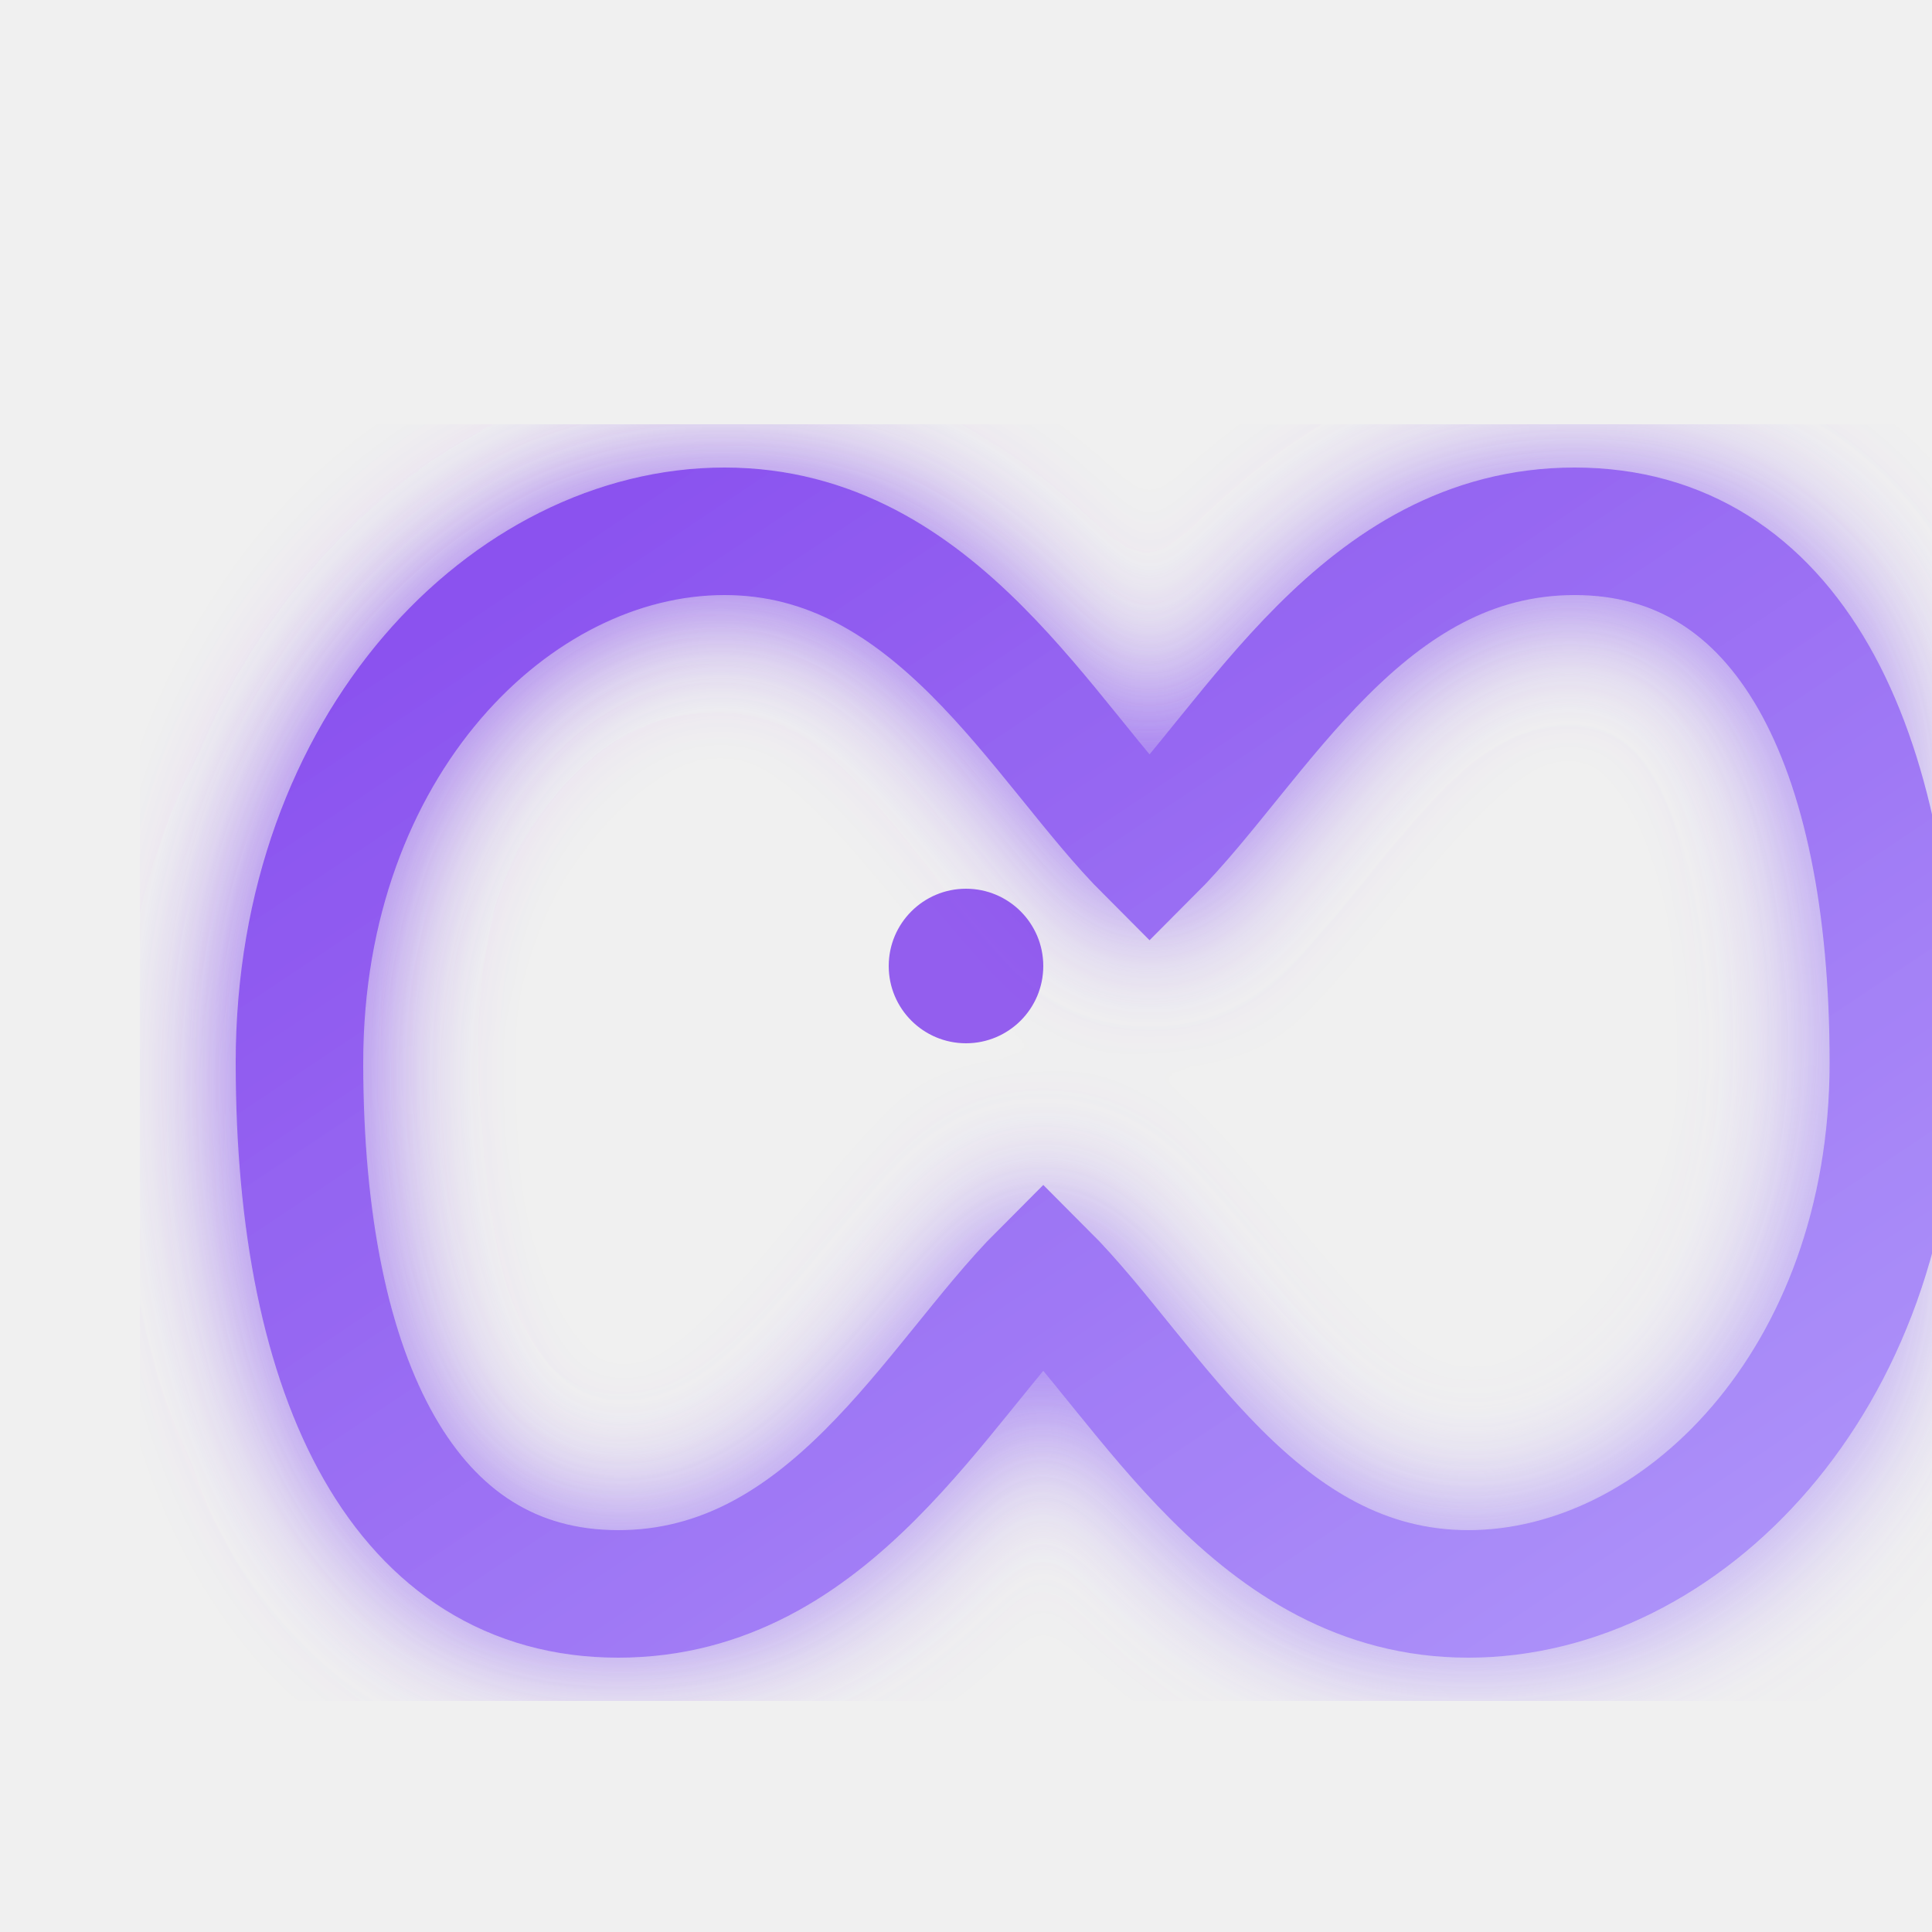
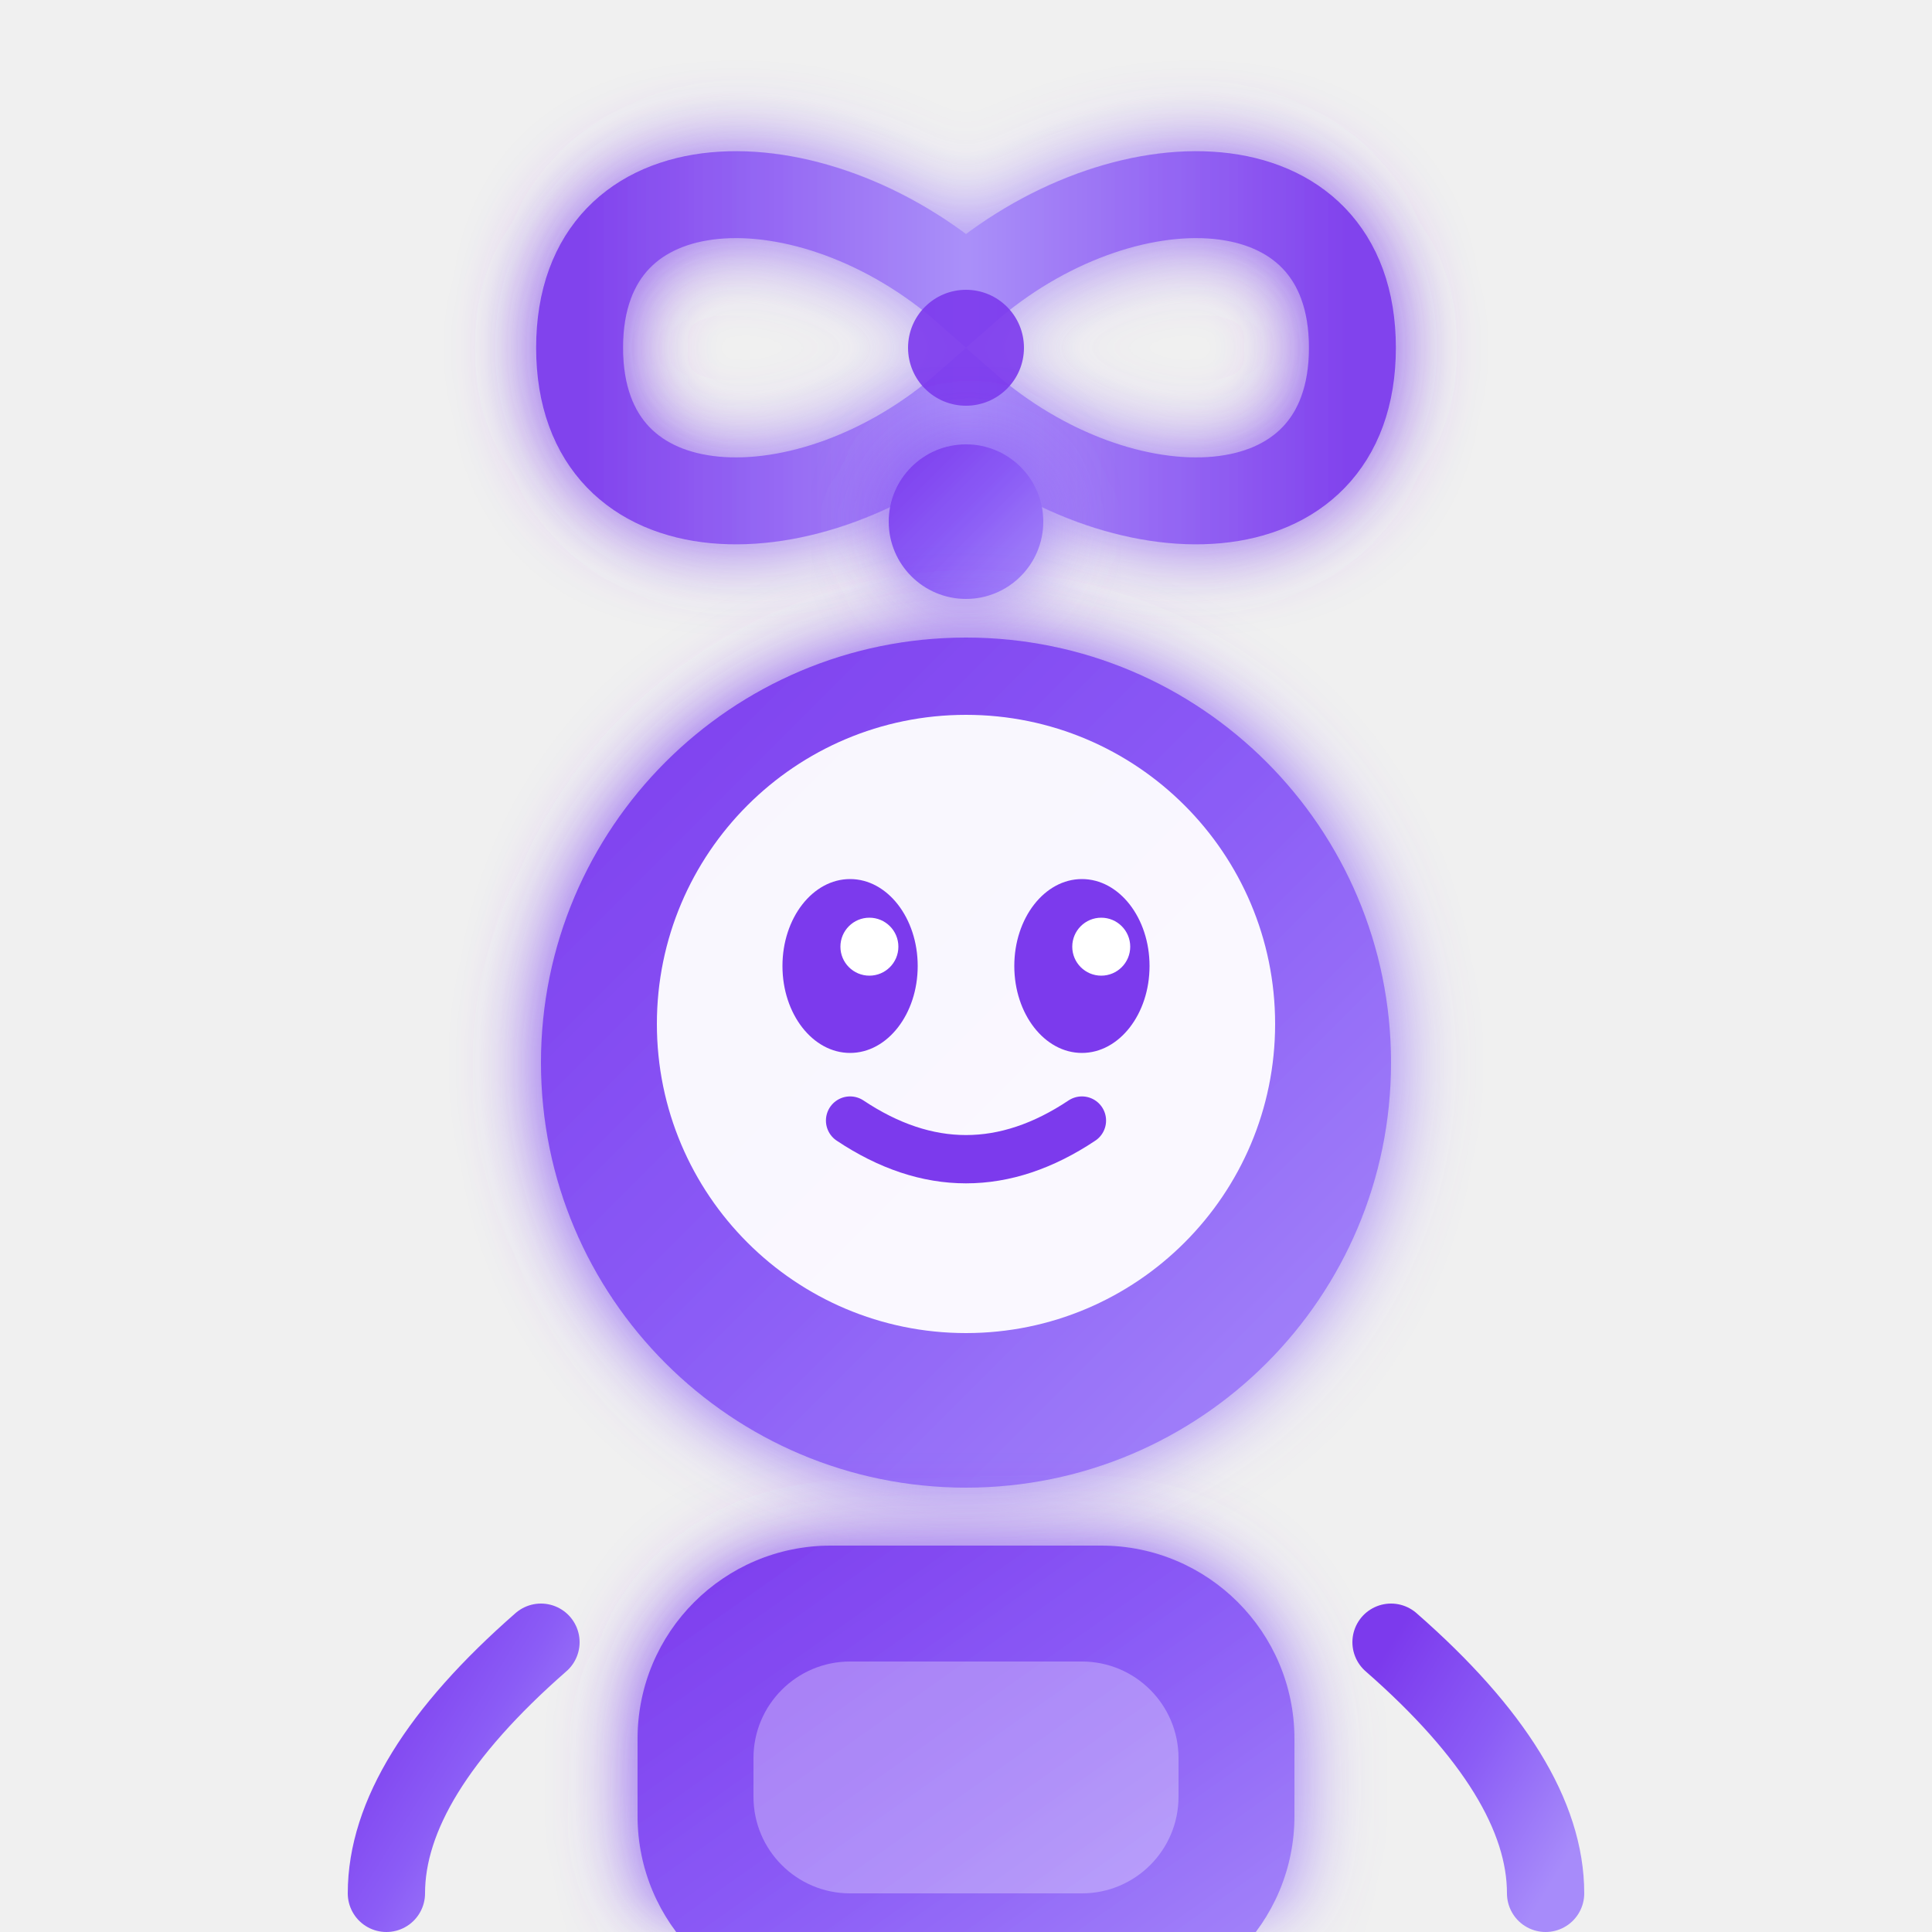
<svg xmlns="http://www.w3.org/2000/svg" viewBox="0 0 100 100" width="100" height="100">
  <defs>
-     <linearGradient id="aionGradient" x1="0%" y1="0%" x2="100%" y2="100%">
+     <linearGradient id="agentGradient" x1="0%" y1="0%" x2="100%" y2="100%">
      <stop offset="0%" style="stop-color:#7C3AED;stop-opacity:1" />
+       <stop offset="50%" style="stop-color:#8B5CF6;stop-opacity:1" />
      <stop offset="100%" style="stop-color:#A78BFA;stop-opacity:1" />
    </linearGradient>
-     <filter id="glow">
-       <feGaussianBlur stdDeviation="3" result="coloredBlur" />
+     <linearGradient id="infinityGradient" x1="0%" y1="0%" x2="100%" y2="0%">
+       <stop offset="0%" style="stop-color:#7C3AED;stop-opacity:1" />
+       <stop offset="50%" style="stop-color:#A78BFA;stop-opacity:1" />
+       <stop offset="100%" style="stop-color:#7C3AED;stop-opacity:1" />
+     </linearGradient>
+     <filter id="glow" x="-50%" y="-50%" width="200%" height="200%">
+       <feGaussianBlur stdDeviation="2" result="coloredBlur" />
      <feMerge>
        <feMergeNode in="coloredBlur" />
        <feMergeNode in="SourceGraphic" />
      </feMerge>
    </filter>
  </defs>
-   <path d="M30,50             C30,35 40,25 50,25             C60,25 65,35 70,40             C75,35 80,25 90,25             C100,25 105,35 105,50             C105,65 95,75 85,75             C75,75 70,65 65,60             C60,65 55,75 45,75             C35,75 30,65 30,50Z" fill="none" stroke="url(#aionGradient)" stroke-width="6" stroke-linecap="round" filter="url(#glow)" transform="translate(-17.5, 0) scale(1.1)" opacity="0.9" />
-   <circle cx="50" cy="50" r="4" fill="#7C3AED" opacity="0.8" />
+   <g id="infinity">
+     <path d="M 30,18 C 30,8 42,8 50,15 C 58,8 70,8 70,18 C 70,28 58,28 50,21 C 42,28 30,28 30,18Z" fill="none" stroke="url(#infinityGradient)" stroke-width="4.5" stroke-linecap="round" filter="url(#glow)" opacity="0.95" />
+     <circle cx="50" cy="18" r="3" fill="#7C3AED" opacity="0.9" />
+   </g>
+   <line x1="50" y1="30" x2="50" y2="38" stroke="url(#agentGradient)" stroke-width="3.5" stroke-linecap="round" />
+   <circle cx="50" cy="27" r="4" fill="url(#agentGradient)" filter="url(#glow)" />
+   <g id="agent-body">
+     <circle cx="50" cy="55" r="22" fill="url(#agentGradient)" filter="url(#glow)" />
+     <circle cx="50" cy="53" r="16" fill="white" opacity="0.95" />
+     <ellipse cx="44" cy="50" rx="3.5" ry="4.5" fill="#7C3AED" />
+     <ellipse cx="56" cy="50" rx="3.5" ry="4.5" fill="#7C3AED" />
+     <circle cx="45" cy="49" r="1.5" fill="white" />
+     <circle cx="57" cy="49" r="1.5" fill="white" />
+     <path d="M 44 58 Q 50 62 56 58" fill="none" stroke="#7C3AED" stroke-width="2.5" stroke-linecap="round" />
+     <rect x="33" y="80" width="34" height="24" rx="10" fill="url(#agentGradient)" filter="url(#glow)" />
+     <rect x="39" y="86" width="22" height="12" rx="5" fill="white" opacity="0.3" />
+     <path d="M 28 85 Q 20 92 20 98" fill="none" stroke="url(#agentGradient)" stroke-width="4" stroke-linecap="round" />
+     <path d="M 72 85 Q 80 92 80 98" fill="none" stroke="url(#agentGradient)" stroke-width="4" stroke-linecap="round" />
+   </g>
</svg>
